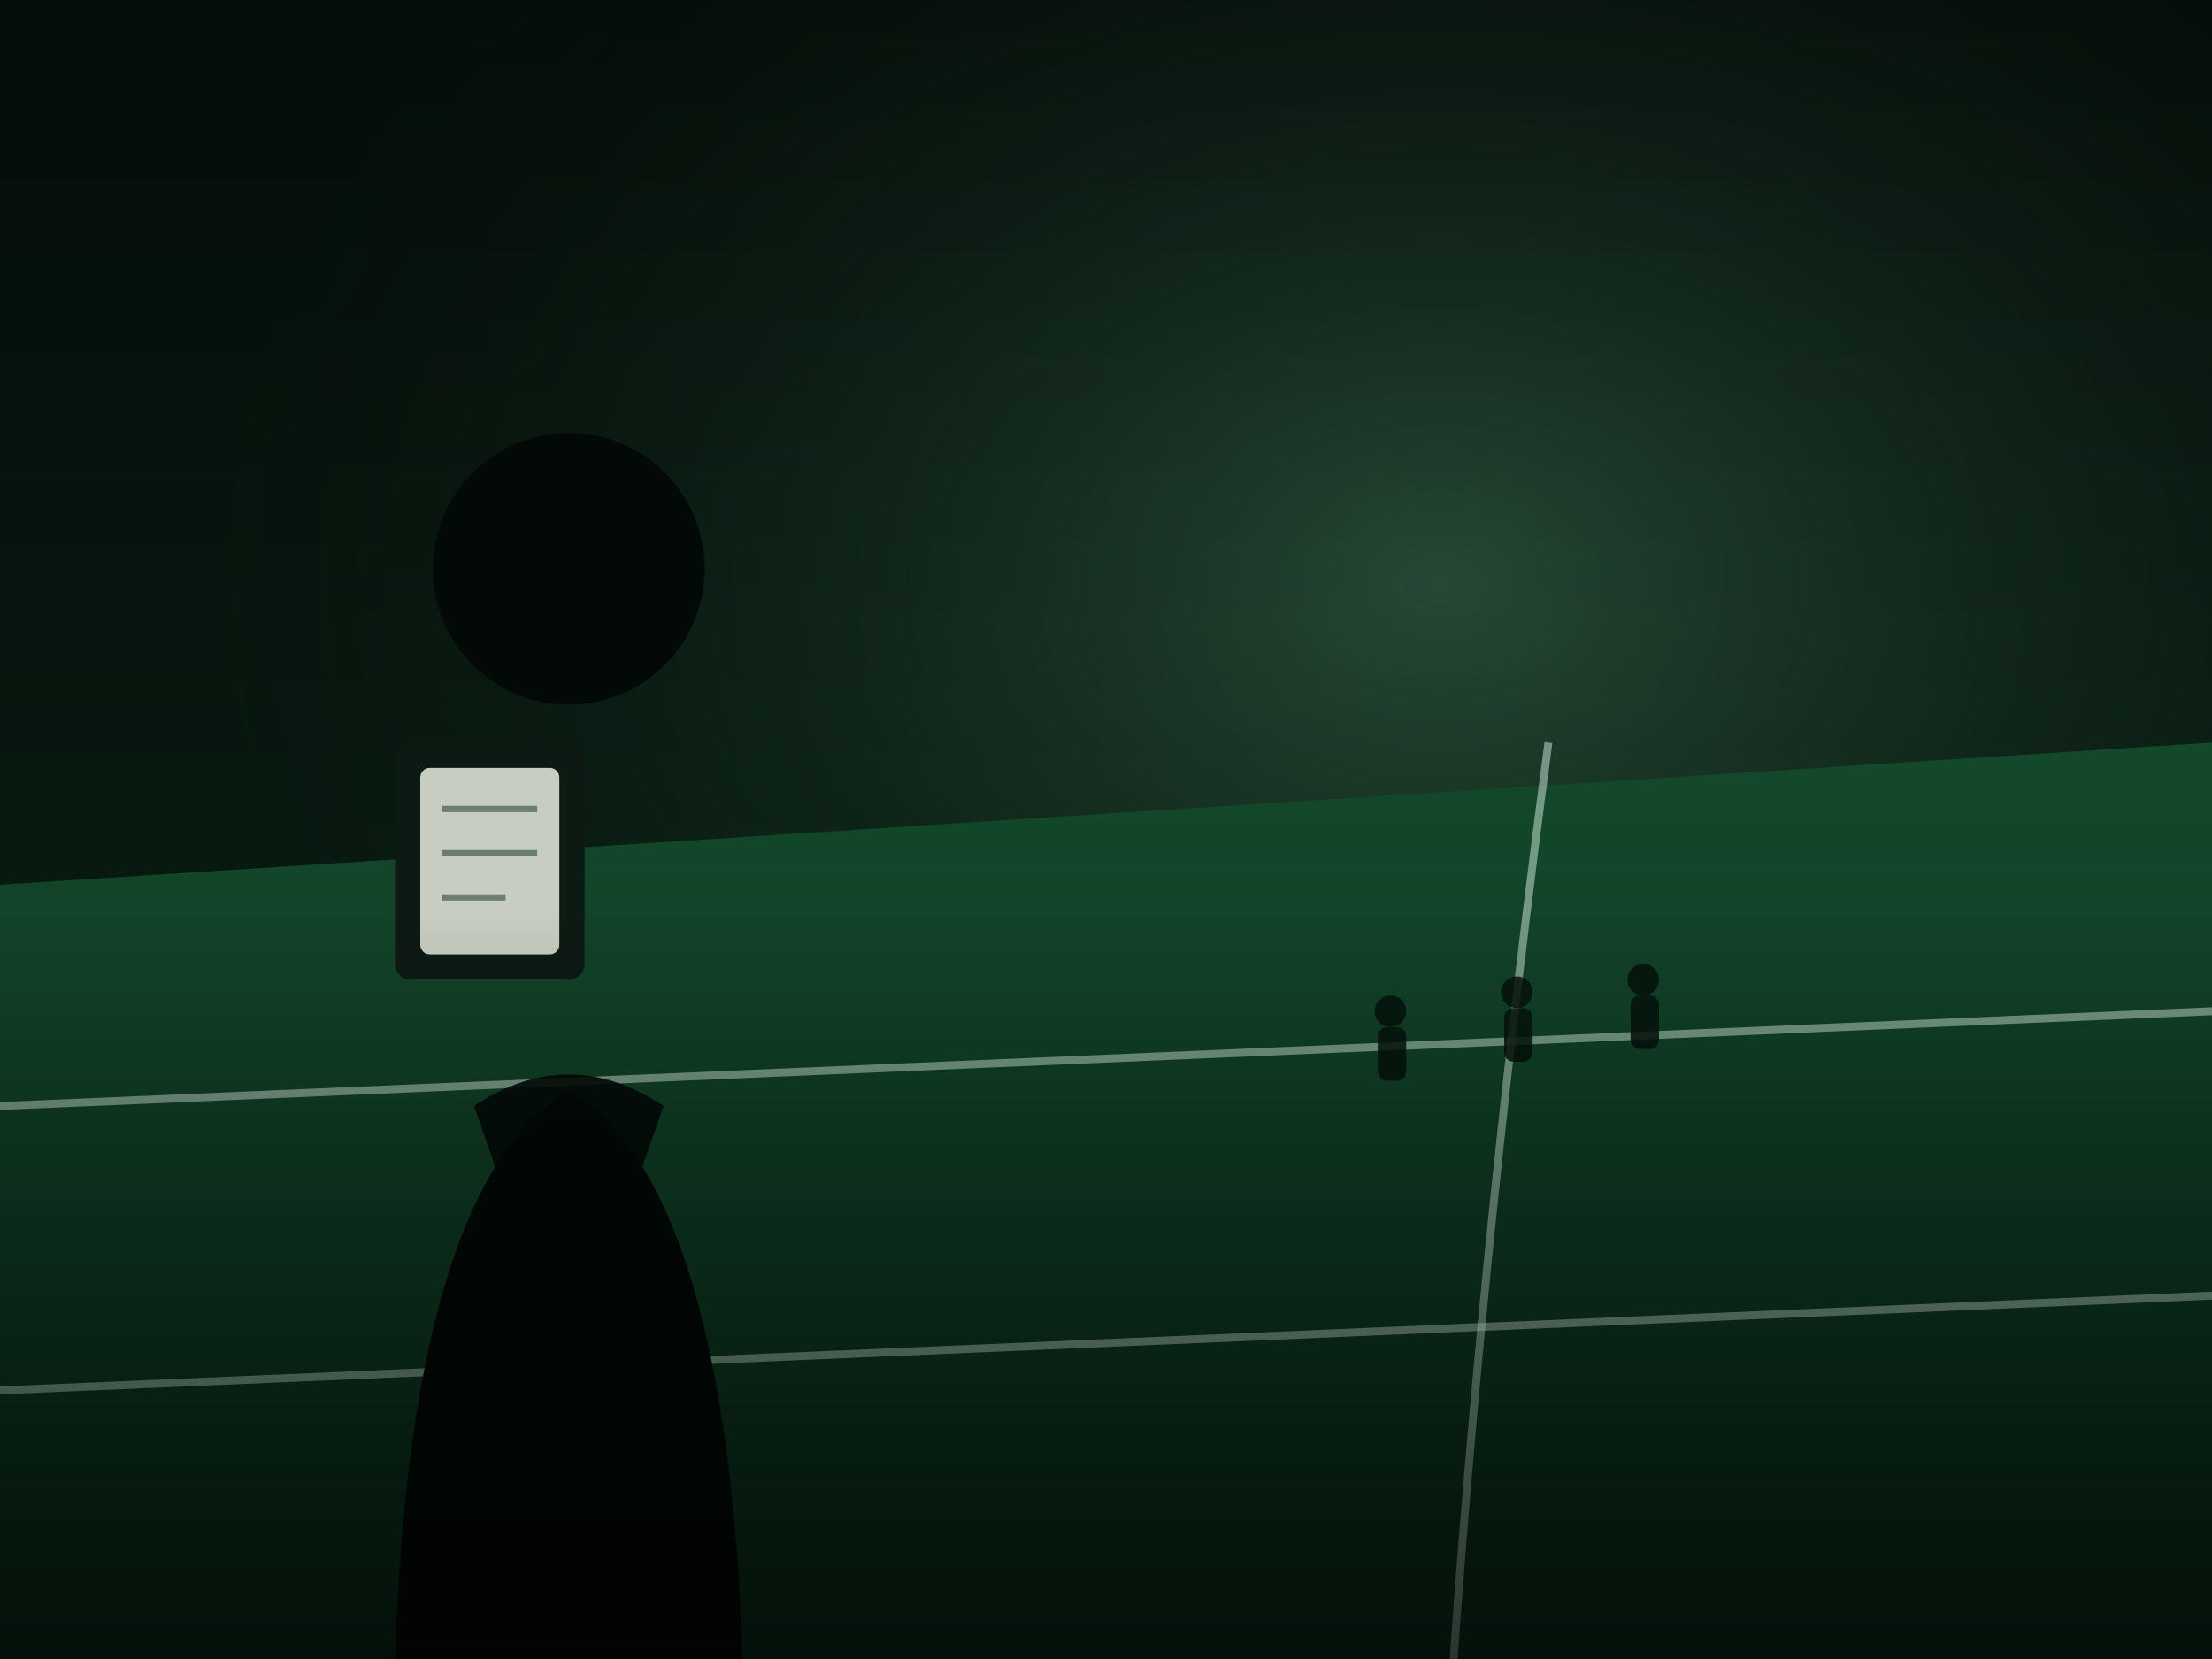
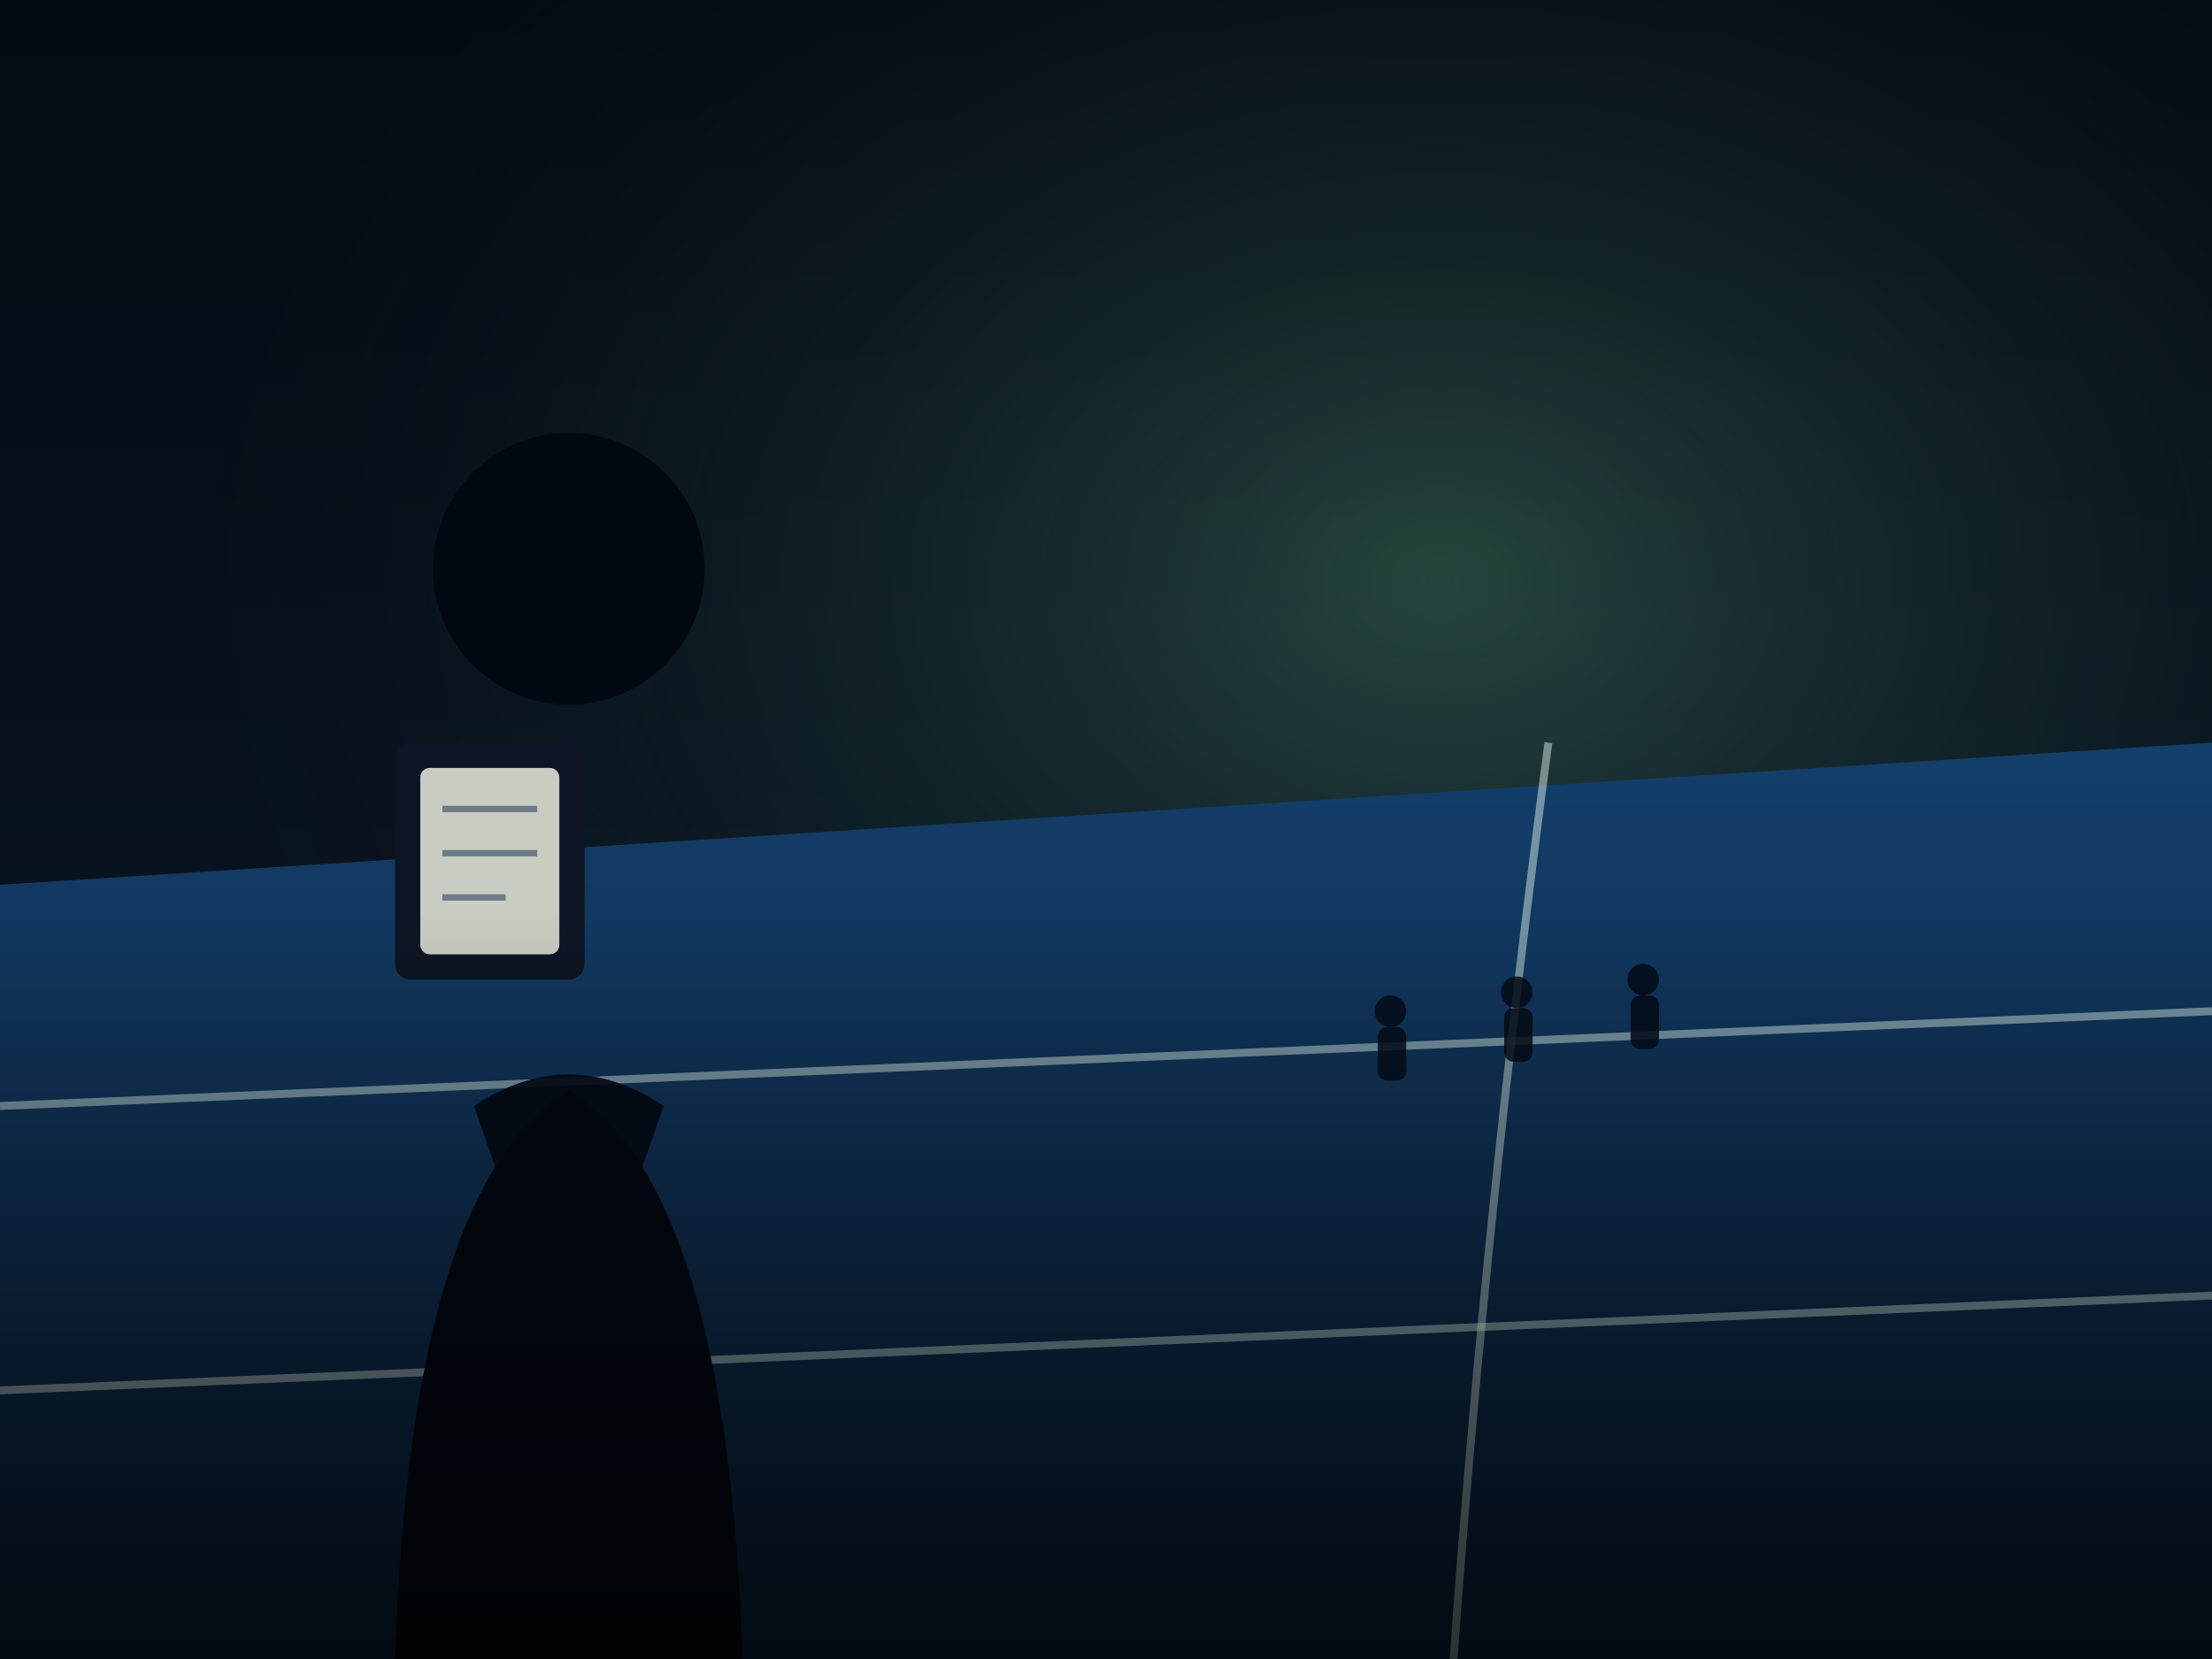
<svg xmlns="http://www.w3.org/2000/svg" width="100%" height="100%" viewBox="0 0 1400 1050" preserveAspectRatio="xMidYMid slice" role="img" aria-label="Ojeador observando un partido desde el costado de la cancha">
  <defs>
    <linearGradient id="sky" x1="0" y1="0" x2="0" y2="1">
-       <stop offset="0%" stop-color="#040d09" />
-       <stop offset="100%" stop-color="#0b2416" />
+       <stop offset="0%" stop-color="#040b13" />
+       <stop offset="100%" stop-color="#0b1a2b" />
    </linearGradient>
    <linearGradient id="pitch" x1="0" y1="0" x2="0" y2="1">
-       <stop offset="0%" stop-color="#13492b" />
-       <stop offset="100%" stop-color="#0a2c1a" />
+       <stop offset="0%" stop-color="#133f6b" />
+       <stop offset="100%" stop-color="#0a1c30" />
    </linearGradient>
    <radialGradient id="spot" cx="65%" cy="35%" r="60%">
      <stop offset="0%" stop-color="rgba(150,255,190,0.22)" />
      <stop offset="100%" stop-color="transparent" />
    </radialGradient>
    <linearGradient id="vig" x1="0" y1="0" x2="0" y2="1">
      <stop offset="55%" stop-color="transparent" />
      <stop offset="100%" stop-color="rgba(0,0,0,0.62)" />
    </linearGradient>
  </defs>
  <rect width="1400" height="1050" fill="url(#sky)" />
  <rect width="1400" height="1050" fill="url(#spot)" />
  <path d="M0 1050 L0 560 L1400 470 L1400 1050 Z" fill="url(#pitch)" />
  <g stroke="rgba(235,255,244,0.45)" stroke-width="5" fill="none">
    <line x1="0" y1="700" x2="1400" y2="640" />
    <line x1="0" y1="880" x2="1400" y2="820" />
    <path d="M980 470 q-40 300 -60 580" />
  </g>
-   <g fill="#04120b" opacity="0.85">
+   <g fill="#040c18" opacity="0.85">
    <circle cx="880" cy="640" r="10" />
    <rect x="872" y="650" width="18" height="34" rx="6" />
    <circle cx="960" cy="628" r="10" />
    <rect x="952" y="638" width="18" height="34" rx="6" />
    <circle cx="1040" cy="620" r="10" />
    <rect x="1032" y="630" width="18" height="34" rx="6" />
  </g>
-   <g fill="#020906">
+   <g fill="#020812">
    <circle cx="360" cy="360" r="86" />
    <path d="M250 1050 q10 -300 110 -360 q100 60 110 360 Z" />
    <path d="M300 700 q60 -40 120 0 l-14 40 q-46 -30 -92 0 Z" opacity="0.9" />
  </g>
-   <rect x="250" y="470" width="120" height="150" rx="10" fill="#0d1a13" />
+   <rect x="250" y="470" width="120" height="150" rx="10" fill="#0d1524" />
  <rect x="266" y="486" width="88" height="118" rx="6" fill="#e9ecdf" opacity="0.85" />
-   <g stroke="#546b5c" stroke-width="4" fill="none" opacity="0.8">
+   <g stroke="#556678" stroke-width="4" fill="none" opacity="0.8">
    <line x1="280" y1="512" x2="340" y2="512" />
    <line x1="280" y1="540" x2="340" y2="540" />
    <line x1="280" y1="568" x2="320" y2="568" />
  </g>
  <rect width="1400" height="1050" fill="url(#vig)" />
</svg>
